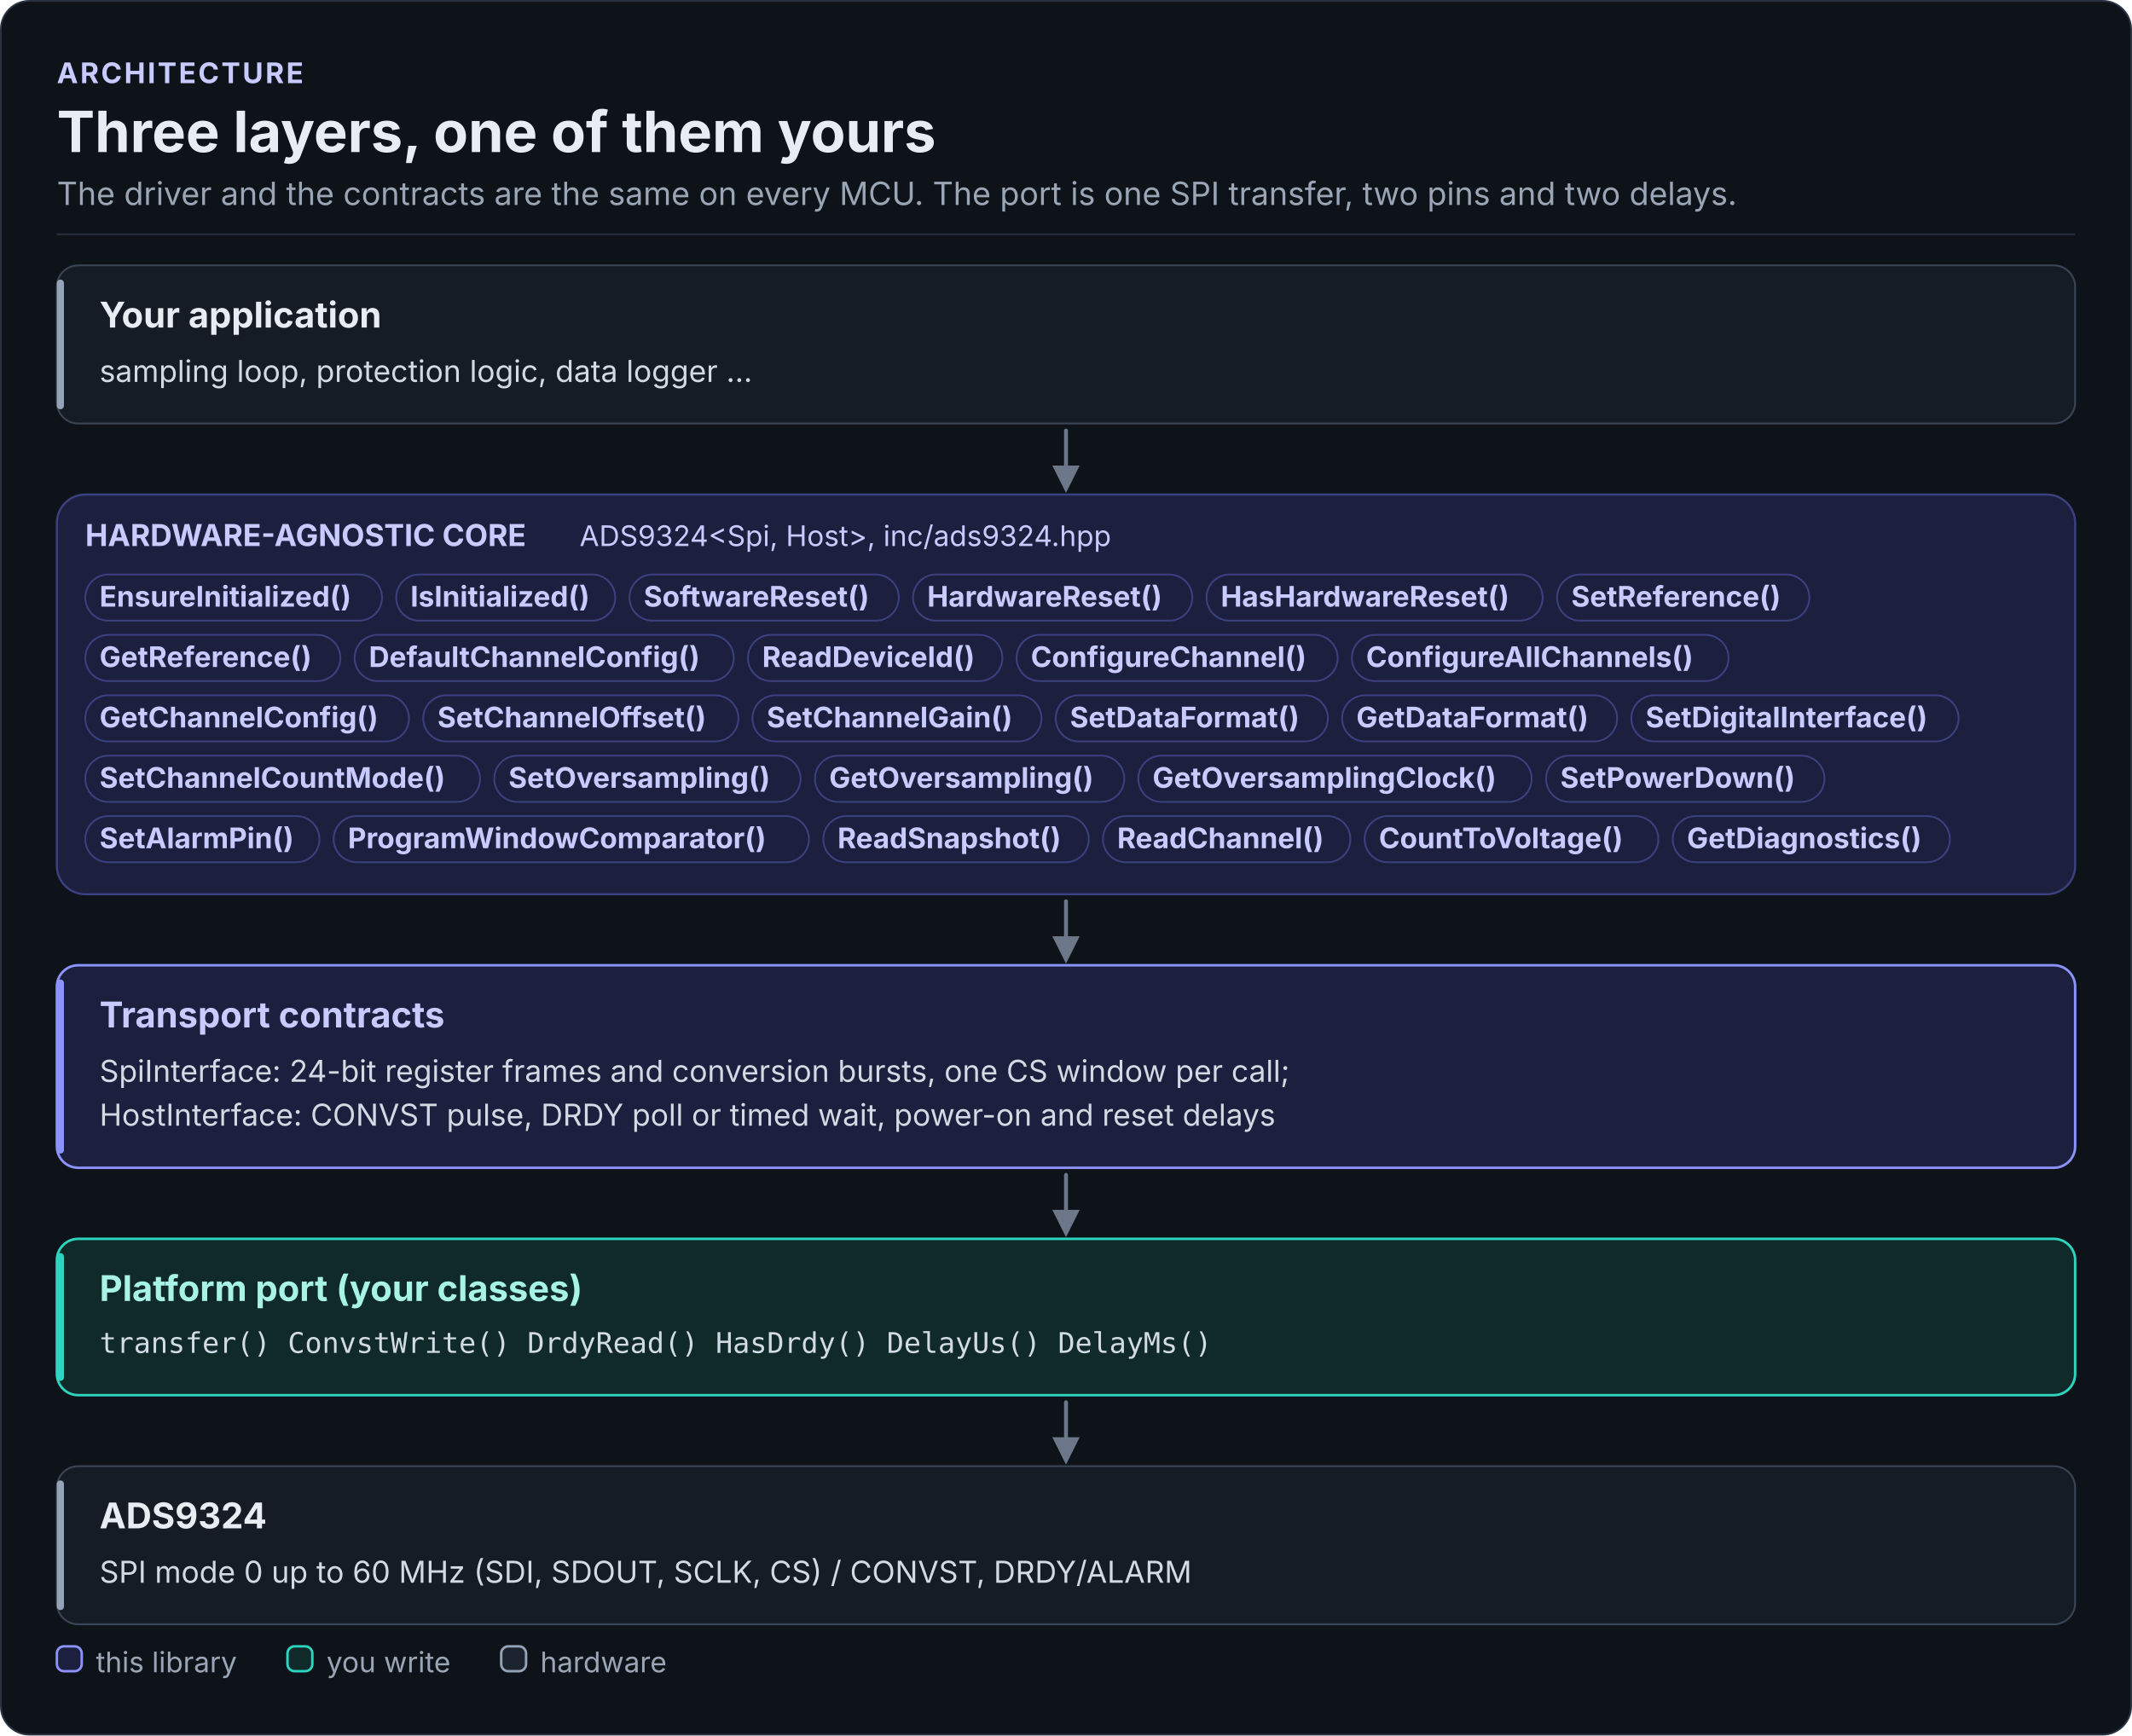
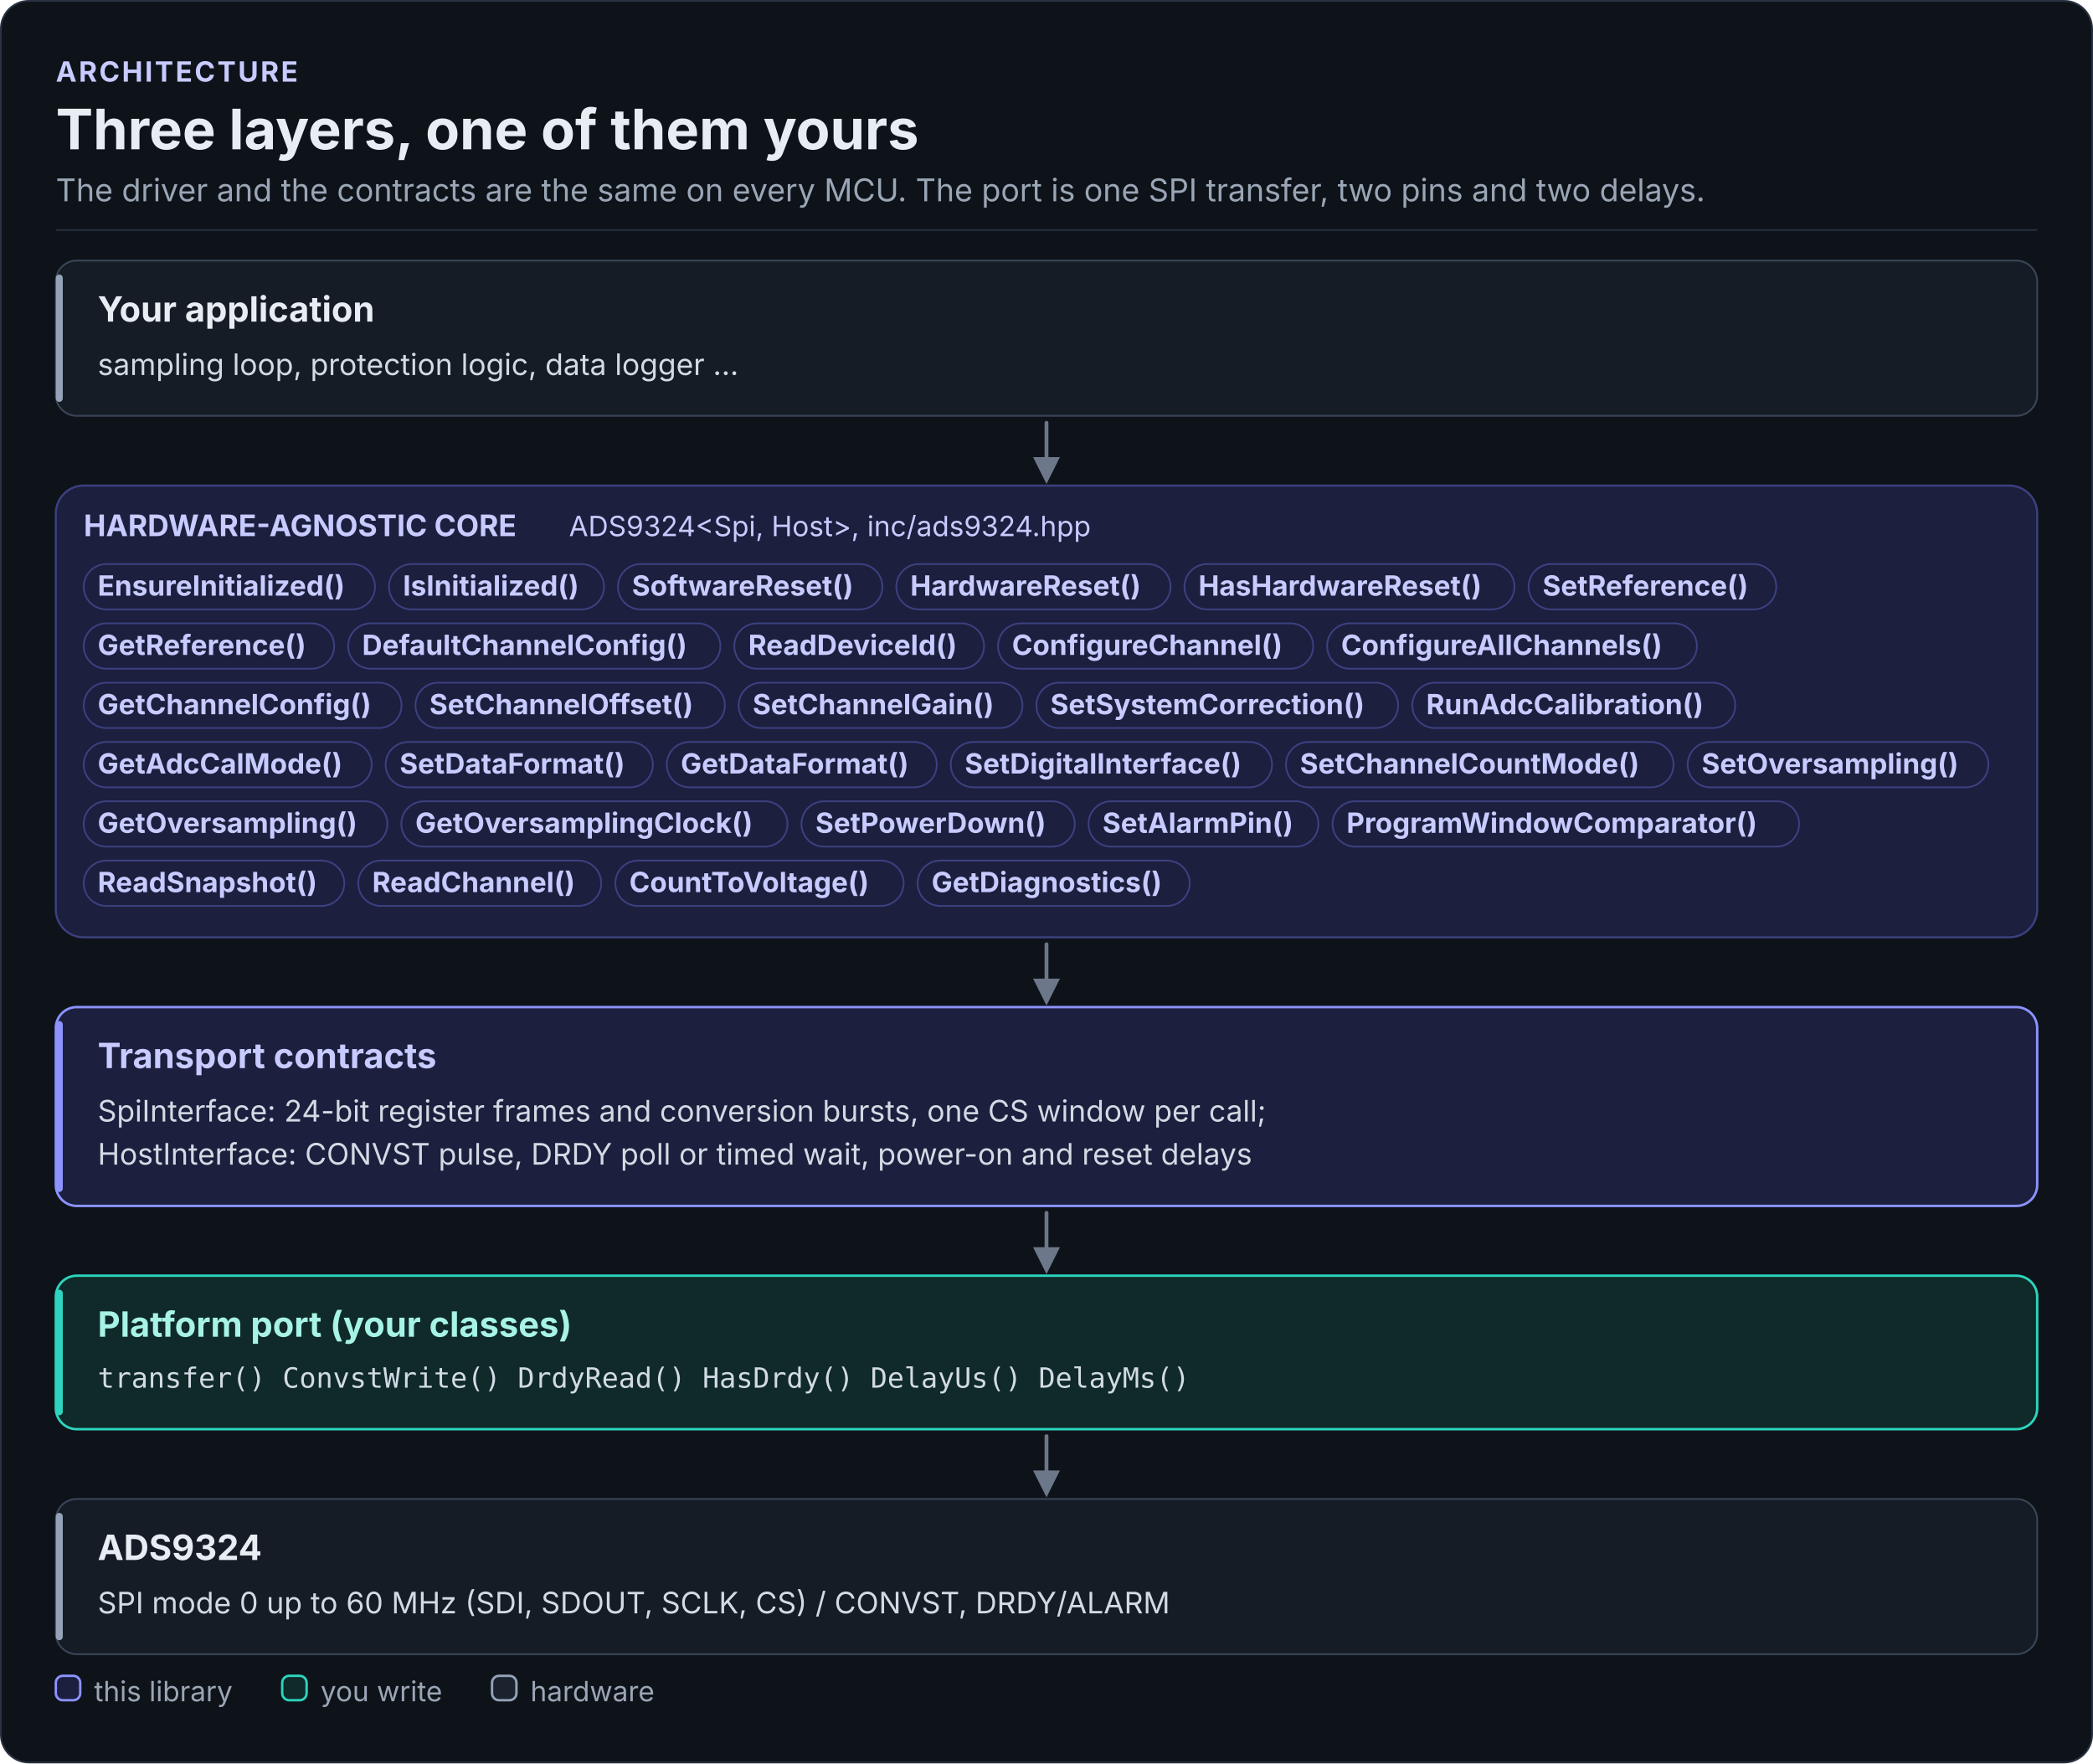
- <svg xmlns="http://www.w3.org/2000/svg" width="1200" height="977" viewBox="0 0 1200 977" role="img" aria-labelledby="driver-layers-title driver-layers-desc" font-family="Inter, 'Segoe UI', Roboto, 'Helvetica Neue', Arial, sans-serif">
+ <svg xmlns="http://www.w3.org/2000/svg" width="1200" height="1011" viewBox="0 0 1200 1011" role="img" aria-labelledby="driver-layers-title driver-layers-desc" font-family="Inter, 'Segoe UI', Roboto, 'Helvetica Neue', Arial, sans-serif">
  <defs>
    <marker id="fk-arrow-rail" viewBox="0 0 10 10" refX="8" refY="5" markerWidth="7" markerHeight="7" orient="auto-start-reverse">
      <path d="M0 0L10 5L0 10z" fill="#6C7889" />
    </marker>
  </defs>
-   <rect x="0.5" y="0.5" width="1199" height="976" rx="16" fill="#0E131A" stroke="#283241" />
+   <rect x="0.5" y="0.5" width="1199" height="1010" rx="16" fill="#0E131A" stroke="#283241" />
  <text x="32" y="46.8" font-size="16" font-weight="700" letter-spacing="1.2" fill="#C7CBFF">ARCHITECTURE</text>
  <text x="32" y="85.6" font-size="32" font-weight="700" fill="#E8EDF3">Three layers, one of them yours</text>
  <text x="32" y="115.4" font-size="18" fill="#9AA6B5">The driver and the contracts are the same on every MCU. The port is one SPI transfer, two pins and two delays.</text>
  <rect x="32" y="131.4" width="1136" height="1" fill="#252F3C" />
-   <rect x="32" y="278.4" width="1136" height="225" rx="16" fill="#1C1F3D" stroke="#3B4080" stroke-width="1.2" />
+   <rect x="32" y="278.4" width="1136" height="259" rx="16" fill="#1C1F3D" stroke="#3B4080" stroke-width="1.2" />
  <path d="M600 242.4 L600 274.4" fill="none" stroke="#6C7889" stroke-width="2.2" stroke-linecap="round" stroke-linejoin="round" marker-end="url(#fk-arrow-rail)" />
-   <path d="M600 507.4 L600 539.4" fill="none" stroke="#6C7889" stroke-width="2.2" stroke-linecap="round" stroke-linejoin="round" marker-end="url(#fk-arrow-rail)" />
-   <path d="M600 661.4 L600 693.4" fill="none" stroke="#6C7889" stroke-width="2.2" stroke-linecap="round" stroke-linejoin="round" marker-end="url(#fk-arrow-rail)" />
-   <path d="M600 789.4 L600 821.4" fill="none" stroke="#6C7889" stroke-width="2.2" stroke-linecap="round" stroke-linejoin="round" marker-end="url(#fk-arrow-rail)" />
+   <path d="M600 541.4 L600 573.4" fill="none" stroke="#6C7889" stroke-width="2.2" stroke-linecap="round" stroke-linejoin="round" marker-end="url(#fk-arrow-rail)" />
+   <path d="M600 695.4 L600 727.4" fill="none" stroke="#6C7889" stroke-width="2.2" stroke-linecap="round" stroke-linejoin="round" marker-end="url(#fk-arrow-rail)" />
+   <path d="M600 823.4 L600 855.4" fill="none" stroke="#6C7889" stroke-width="2.2" stroke-linecap="round" stroke-linejoin="round" marker-end="url(#fk-arrow-rail)" />
  <rect x="32" y="149.4" width="1136" height="89" rx="12" fill="#151C26" stroke="#3A4657" stroke-width="1" />
  <rect x="32" y="157.4" width="4" height="73" rx="2" fill="#94A3B8" />
-   <rect x="32" y="543.4" width="1136" height="114" rx="12" fill="#1C1F3D" stroke="#8C93FF" stroke-width="1.4" />
-   <rect x="32" y="551.4" width="4" height="98" rx="2" fill="#8C93FF" />
-   <rect x="32" y="697.4" width="1136" height="88" rx="12" fill="#0F2A28" stroke="#2DD4BF" stroke-width="1.4" />
-   <rect x="32" y="705.4" width="4" height="72" rx="2" fill="#2DD4BF" />
-   <rect x="32" y="825.4" width="1136" height="89" rx="12" fill="#151C26" stroke="#3A4657" stroke-width="1" />
-   <rect x="32" y="833.4" width="4" height="73" rx="2" fill="#94A3B8" />
+   <rect x="32" y="577.4" width="1136" height="114" rx="12" fill="#1C1F3D" stroke="#8C93FF" stroke-width="1.4" />
+   <rect x="32" y="585.4" width="4" height="98" rx="2" fill="#8C93FF" />
+   <rect x="32" y="731.4" width="1136" height="88" rx="12" fill="#0F2A28" stroke="#2DD4BF" stroke-width="1.4" />
+   <rect x="32" y="739.4" width="4" height="72" rx="2" fill="#2DD4BF" />
+   <rect x="32" y="859.4" width="1136" height="89" rx="12" fill="#151C26" stroke="#3A4657" stroke-width="1" />
+   <rect x="32" y="867.4" width="4" height="73" rx="2" fill="#94A3B8" />
  <text x="56" y="184.4" font-size="20" font-weight="700" fill="#E8EDF3">Your application</text>
  <text x="56" y="215" font-size="17" fill="#D2DAE4">sampling loop, protection logic, data logger ...</text>
  <rect x="48" y="323.4" width="167" height="26" rx="13" fill="#1C1F3D" stroke="#3B4080" stroke-width="1" />
  <text x="56" y="341.5" font-size="16" font-weight="700" fill="#C7CBFF">EnsureInitialized()</text>
  <rect x="223" y="323.4" width="123.3" height="26" rx="13" fill="#1C1F3D" stroke="#3B4080" stroke-width="1" />
  <text x="231" y="341.5" font-size="16" font-weight="700" fill="#C7CBFF">IsInitialized()</text>
  <rect x="354.3" y="323.4" width="151.6" height="26" rx="13" fill="#1C1F3D" stroke="#3B4080" stroke-width="1" />
  <text x="362.3" y="341.5" font-size="16" font-weight="700" fill="#C7CBFF">SoftwareReset()</text>
  <rect x="513.9" y="323.4" width="157.2" height="26" rx="13" fill="#1C1F3D" stroke="#3B4080" stroke-width="1" />
  <text x="521.9" y="341.5" font-size="16" font-weight="700" fill="#C7CBFF">HardwareReset()</text>
  <rect x="679.1" y="323.4" width="189.2" height="26" rx="13" fill="#1C1F3D" stroke="#3B4080" stroke-width="1" />
  <text x="687.1" y="341.5" font-size="16" font-weight="700" fill="#C7CBFF">HasHardwareReset()</text>
  <rect x="876.4" y="323.4" width="142" height="26" rx="13" fill="#1C1F3D" stroke="#3B4080" stroke-width="1" />
  <text x="884.4" y="341.5" font-size="16" font-weight="700" fill="#C7CBFF">SetReference()</text>
  <rect x="48" y="357.4" width="143.6" height="26" rx="13" fill="#1C1F3D" stroke="#3B4080" stroke-width="1" />
  <text x="56" y="375.5" font-size="16" font-weight="700" fill="#C7CBFF">GetReference()</text>
  <rect x="199.6" y="357.4" width="213.4" height="26" rx="13" fill="#1C1F3D" stroke="#3B4080" stroke-width="1" />
  <text x="207.6" y="375.5" font-size="16" font-weight="700" fill="#C7CBFF">DefaultChannelConfig()</text>
  <rect x="421" y="357.4" width="143.2" height="26" rx="13" fill="#1C1F3D" stroke="#3B4080" stroke-width="1" />
  <text x="429" y="375.5" font-size="16" font-weight="700" fill="#C7CBFF">ReadDeviceId()</text>
  <rect x="572.2" y="357.4" width="180.7" height="26" rx="13" fill="#1C1F3D" stroke="#3B4080" stroke-width="1" />
  <text x="580.2" y="375.5" font-size="16" font-weight="700" fill="#C7CBFF">ConfigureChannel()</text>
  <rect x="760.9" y="357.4" width="212" height="26" rx="13" fill="#1C1F3D" stroke="#3B4080" stroke-width="1" />
  <text x="768.9" y="375.5" font-size="16" font-weight="700" fill="#C7CBFF">ConfigureAllChannels()</text>
  <rect x="48" y="391.4" width="182.2" height="26" rx="13" fill="#1C1F3D" stroke="#3B4080" stroke-width="1" />
  <text x="56" y="409.5" font-size="16" font-weight="700" fill="#C7CBFF">GetChannelConfig()</text>
  <rect x="238.2" y="391.4" width="177.4" height="26" rx="13" fill="#1C1F3D" stroke="#3B4080" stroke-width="1" />
  <text x="246.2" y="409.5" font-size="16" font-weight="700" fill="#C7CBFF">SetChannelOffset()</text>
  <rect x="423.5" y="391.4" width="162.7" height="26" rx="13" fill="#1C1F3D" stroke="#3B4080" stroke-width="1" />
  <text x="431.5" y="409.5" font-size="16" font-weight="700" fill="#C7CBFF">SetChannelGain()</text>
-   <rect x="594.2" y="391.4" width="153.2" height="26" rx="13" fill="#1C1F3D" stroke="#3B4080" stroke-width="1" />
-   <text x="602.2" y="409.5" font-size="16" font-weight="700" fill="#C7CBFF">SetDataFormat()</text>
-   <rect x="755.4" y="391.4" width="154.8" height="26" rx="13" fill="#1C1F3D" stroke="#3B4080" stroke-width="1" />
-   <text x="763.4" y="409.5" font-size="16" font-weight="700" fill="#C7CBFF">GetDataFormat()</text>
-   <rect x="918.2" y="391.4" width="184.2" height="26" rx="13" fill="#1C1F3D" stroke="#3B4080" stroke-width="1" />
-   <text x="926.2" y="409.5" font-size="16" font-weight="700" fill="#C7CBFF">SetDigitalInterface()</text>
-   <rect x="48" y="425.4" width="222.2" height="26" rx="13" fill="#1C1F3D" stroke="#3B4080" stroke-width="1" />
-   <text x="56" y="443.5" font-size="16" font-weight="700" fill="#C7CBFF">SetChannelCountMode()</text>
-   <rect x="278.2" y="425.4" width="172.4" height="26" rx="13" fill="#1C1F3D" stroke="#3B4080" stroke-width="1" />
-   <text x="286.2" y="443.5" font-size="16" font-weight="700" fill="#C7CBFF">SetOversampling()</text>
-   <rect x="458.7" y="425.4" width="174.1" height="26" rx="13" fill="#1C1F3D" stroke="#3B4080" stroke-width="1" />
-   <text x="466.7" y="443.5" font-size="16" font-weight="700" fill="#C7CBFF">GetOversampling()</text>
-   <rect x="640.7" y="425.4" width="221.4" height="26" rx="13" fill="#1C1F3D" stroke="#3B4080" stroke-width="1" />
-   <text x="648.7" y="443.5" font-size="16" font-weight="700" fill="#C7CBFF">GetOversamplingClock()</text>
-   <rect x="870.2" y="425.4" width="156.7" height="26" rx="13" fill="#1C1F3D" stroke="#3B4080" stroke-width="1" />
-   <text x="878.2" y="443.5" font-size="16" font-weight="700" fill="#C7CBFF">SetPowerDown()</text>
-   <rect x="48" y="459.4" width="131.8" height="26" rx="13" fill="#1C1F3D" stroke="#3B4080" stroke-width="1" />
-   <text x="56" y="477.5" font-size="16" font-weight="700" fill="#C7CBFF">SetAlarmPin()</text>
-   <rect x="187.8" y="459.4" width="267.5" height="26" rx="13" fill="#1C1F3D" stroke="#3B4080" stroke-width="1" />
-   <text x="195.8" y="477.5" font-size="16" font-weight="700" fill="#C7CBFF">ProgramWindowComparator()</text>
-   <rect x="463.4" y="459.4" width="149.4" height="26" rx="13" fill="#1C1F3D" stroke="#3B4080" stroke-width="1" />
-   <text x="471.4" y="477.5" font-size="16" font-weight="700" fill="#C7CBFF">ReadSnapshot()</text>
-   <rect x="620.8" y="459.4" width="139.3" height="26" rx="13" fill="#1C1F3D" stroke="#3B4080" stroke-width="1" />
-   <text x="628.8" y="477.5" font-size="16" font-weight="700" fill="#C7CBFF">ReadChannel()</text>
-   <rect x="768.1" y="459.4" width="165.3" height="26" rx="13" fill="#1C1F3D" stroke="#3B4080" stroke-width="1" />
-   <text x="776.1" y="477.5" font-size="16" font-weight="700" fill="#C7CBFF">CountToVoltage()</text>
-   <rect x="941.5" y="459.4" width="156" height="26" rx="13" fill="#1C1F3D" stroke="#3B4080" stroke-width="1" />
-   <text x="949.5" y="477.5" font-size="16" font-weight="700" fill="#C7CBFF">GetDiagnostics()</text>
+   <rect x="594.2" y="391.4" width="207.4" height="26" rx="13" fill="#1C1F3D" stroke="#3B4080" stroke-width="1" />
+   <text x="602.2" y="409.5" font-size="16" font-weight="700" fill="#C7CBFF">SetSystemCorrection()</text>
+   <rect x="809.7" y="391.4" width="185.2" height="26" rx="13" fill="#1C1F3D" stroke="#3B4080" stroke-width="1" />
+   <text x="817.7" y="409.5" font-size="16" font-weight="700" fill="#C7CBFF">RunAdcCalibration()</text>
+   <rect x="48" y="425.4" width="165.1" height="26" rx="13" fill="#1C1F3D" stroke="#3B4080" stroke-width="1" />
+   <text x="56" y="443.5" font-size="16" font-weight="700" fill="#C7CBFF">GetAdcCalMode()</text>
+   <rect x="221.1" y="425.4" width="153.2" height="26" rx="13" fill="#1C1F3D" stroke="#3B4080" stroke-width="1" />
+   <text x="229.1" y="443.5" font-size="16" font-weight="700" fill="#C7CBFF">SetDataFormat()</text>
+   <rect x="382.3" y="425.4" width="154.8" height="26" rx="13" fill="#1C1F3D" stroke="#3B4080" stroke-width="1" />
+   <text x="390.3" y="443.5" font-size="16" font-weight="700" fill="#C7CBFF">GetDataFormat()</text>
+   <rect x="545.1" y="425.4" width="184.2" height="26" rx="13" fill="#1C1F3D" stroke="#3B4080" stroke-width="1" />
+   <text x="553.1" y="443.5" font-size="16" font-weight="700" fill="#C7CBFF">SetDigitalInterface()</text>
+   <rect x="737.3" y="425.4" width="222.2" height="26" rx="13" fill="#1C1F3D" stroke="#3B4080" stroke-width="1" />
+   <text x="745.3" y="443.5" font-size="16" font-weight="700" fill="#C7CBFF">SetChannelCountMode()</text>
+   <rect x="967.6" y="425.4" width="172.4" height="26" rx="13" fill="#1C1F3D" stroke="#3B4080" stroke-width="1" />
+   <text x="975.6" y="443.5" font-size="16" font-weight="700" fill="#C7CBFF">SetOversampling()</text>
+   <rect x="48" y="459.4" width="174.1" height="26" rx="13" fill="#1C1F3D" stroke="#3B4080" stroke-width="1" />
+   <text x="56" y="477.5" font-size="16" font-weight="700" fill="#C7CBFF">GetOversampling()</text>
+   <rect x="230.1" y="459.4" width="221.4" height="26" rx="13" fill="#1C1F3D" stroke="#3B4080" stroke-width="1" />
+   <text x="238.1" y="477.5" font-size="16" font-weight="700" fill="#C7CBFF">GetOversamplingClock()</text>
+   <rect x="459.5" y="459.4" width="156.7" height="26" rx="13" fill="#1C1F3D" stroke="#3B4080" stroke-width="1" />
+   <text x="467.5" y="477.5" font-size="16" font-weight="700" fill="#C7CBFF">SetPowerDown()</text>
+   <rect x="624.1" y="459.4" width="131.8" height="26" rx="13" fill="#1C1F3D" stroke="#3B4080" stroke-width="1" />
+   <text x="632.1" y="477.5" font-size="16" font-weight="700" fill="#C7CBFF">SetAlarmPin()</text>
+   <rect x="764" y="459.4" width="267.5" height="26" rx="13" fill="#1C1F3D" stroke="#3B4080" stroke-width="1" />
+   <text x="772" y="477.5" font-size="16" font-weight="700" fill="#C7CBFF">ProgramWindowComparator()</text>
+   <rect x="48" y="493.4" width="149.4" height="26" rx="13" fill="#1C1F3D" stroke="#3B4080" stroke-width="1" />
+   <text x="56" y="511.5" font-size="16" font-weight="700" fill="#C7CBFF">ReadSnapshot()</text>
+   <rect x="205.4" y="493.4" width="139.3" height="26" rx="13" fill="#1C1F3D" stroke="#3B4080" stroke-width="1" />
+   <text x="213.4" y="511.5" font-size="16" font-weight="700" fill="#C7CBFF">ReadChannel()</text>
+   <rect x="352.8" y="493.4" width="165.3" height="26" rx="13" fill="#1C1F3D" stroke="#3B4080" stroke-width="1" />
+   <text x="360.8" y="511.5" font-size="16" font-weight="700" fill="#C7CBFF">CountToVoltage()</text>
+   <rect x="526.1" y="493.4" width="156" height="26" rx="13" fill="#1C1F3D" stroke="#3B4080" stroke-width="1" />
+   <text x="534.1" y="511.5" font-size="16" font-weight="700" fill="#C7CBFF">GetDiagnostics()</text>
  <text x="48" y="307.4" font-size="17" font-weight="700" fill="#C7CBFF">HARDWARE-AGNOSTIC CORE</text>
  <text x="326.2" y="307.4" font-size="16" fill="#C7CBFF">ADS9324&lt;Spi, Host&gt;, inc/ads9324.hpp</text>
-   <text x="56" y="578.4" font-size="20" font-weight="700" fill="#C7CBFF">Transport contracts</text>
-   <text x="56" y="609" font-size="17" fill="#D2DAE4">SpiInterface: 24-bit register frames and conversion bursts, one CS window per call;</text>
-   <text x="56" y="633.7" font-size="17" fill="#D2DAE4">HostInterface: CONVST pulse, DRDY poll or timed wait, power-on and reset delays</text>
-   <text x="56" y="732.4" font-size="20" font-weight="700" fill="#A7F3E6">Platform port (your classes)</text>
-   <text x="56" y="761.6" font-size="16" font-family="'JetBrains Mono', 'SFMono-Regular', Menlo, Consolas, monospace" fill="#D2DAE4">transfer()  ConvstWrite()  DrdyRead()  HasDrdy()  DelayUs()  DelayMs()</text>
-   <text x="56" y="860.4" font-size="20" font-weight="700" fill="#E8EDF3">ADS9324</text>
-   <text x="56" y="891" font-size="17" fill="#D2DAE4">SPI mode 0 up to 60 MHz (SDI, SDOUT, SCLK, CS)  /  CONVST, DRDY/ALARM</text>
-   <rect x="32" y="926.8" width="14" height="14" rx="4" fill="#1C1F3D" stroke="#8C93FF" stroke-width="1.4" />
-   <text x="54" y="941.4" font-size="16" fill="#9AA6B5">this library</text>
-   <rect x="161.8" y="926.8" width="14" height="14" rx="4" fill="#0F2A28" stroke="#2DD4BF" stroke-width="1.4" />
-   <text x="183.8" y="941.4" font-size="16" fill="#9AA6B5">you write</text>
-   <rect x="282.1" y="926.8" width="14" height="14" rx="4" fill="#1B232E" stroke="#94A3B8" stroke-width="1.4" />
-   <text x="304.1" y="941.4" font-size="16" fill="#9AA6B5">hardware</text>
+   <text x="56" y="612.4" font-size="20" font-weight="700" fill="#C7CBFF">Transport contracts</text>
+   <text x="56" y="643" font-size="17" fill="#D2DAE4">SpiInterface: 24-bit register frames and conversion bursts, one CS window per call;</text>
+   <text x="56" y="667.7" font-size="17" fill="#D2DAE4">HostInterface: CONVST pulse, DRDY poll or timed wait, power-on and reset delays</text>
+   <text x="56" y="766.4" font-size="20" font-weight="700" fill="#A7F3E6">Platform port (your classes)</text>
+   <text x="56" y="795.6" font-size="16" font-family="'JetBrains Mono', 'SFMono-Regular', Menlo, Consolas, monospace" fill="#D2DAE4">transfer()  ConvstWrite()  DrdyRead()  HasDrdy()  DelayUs()  DelayMs()</text>
+   <text x="56" y="894.4" font-size="20" font-weight="700" fill="#E8EDF3">ADS9324</text>
+   <text x="56" y="925" font-size="17" fill="#D2DAE4">SPI mode 0 up to 60 MHz (SDI, SDOUT, SCLK, CS)  /  CONVST, DRDY/ALARM</text>
+   <rect x="32" y="960.8" width="14" height="14" rx="4" fill="#1C1F3D" stroke="#8C93FF" stroke-width="1.4" />
+   <text x="54" y="975.4" font-size="16" fill="#9AA6B5">this library</text>
+   <rect x="161.8" y="960.8" width="14" height="14" rx="4" fill="#0F2A28" stroke="#2DD4BF" stroke-width="1.4" />
+   <text x="183.8" y="975.4" font-size="16" fill="#9AA6B5">you write</text>
+   <rect x="282.1" y="960.8" width="14" height="14" rx="4" fill="#1B232E" stroke="#94A3B8" stroke-width="1.4" />
+   <text x="304.1" y="975.4" font-size="16" fill="#9AA6B5">hardware</text>
</svg>
